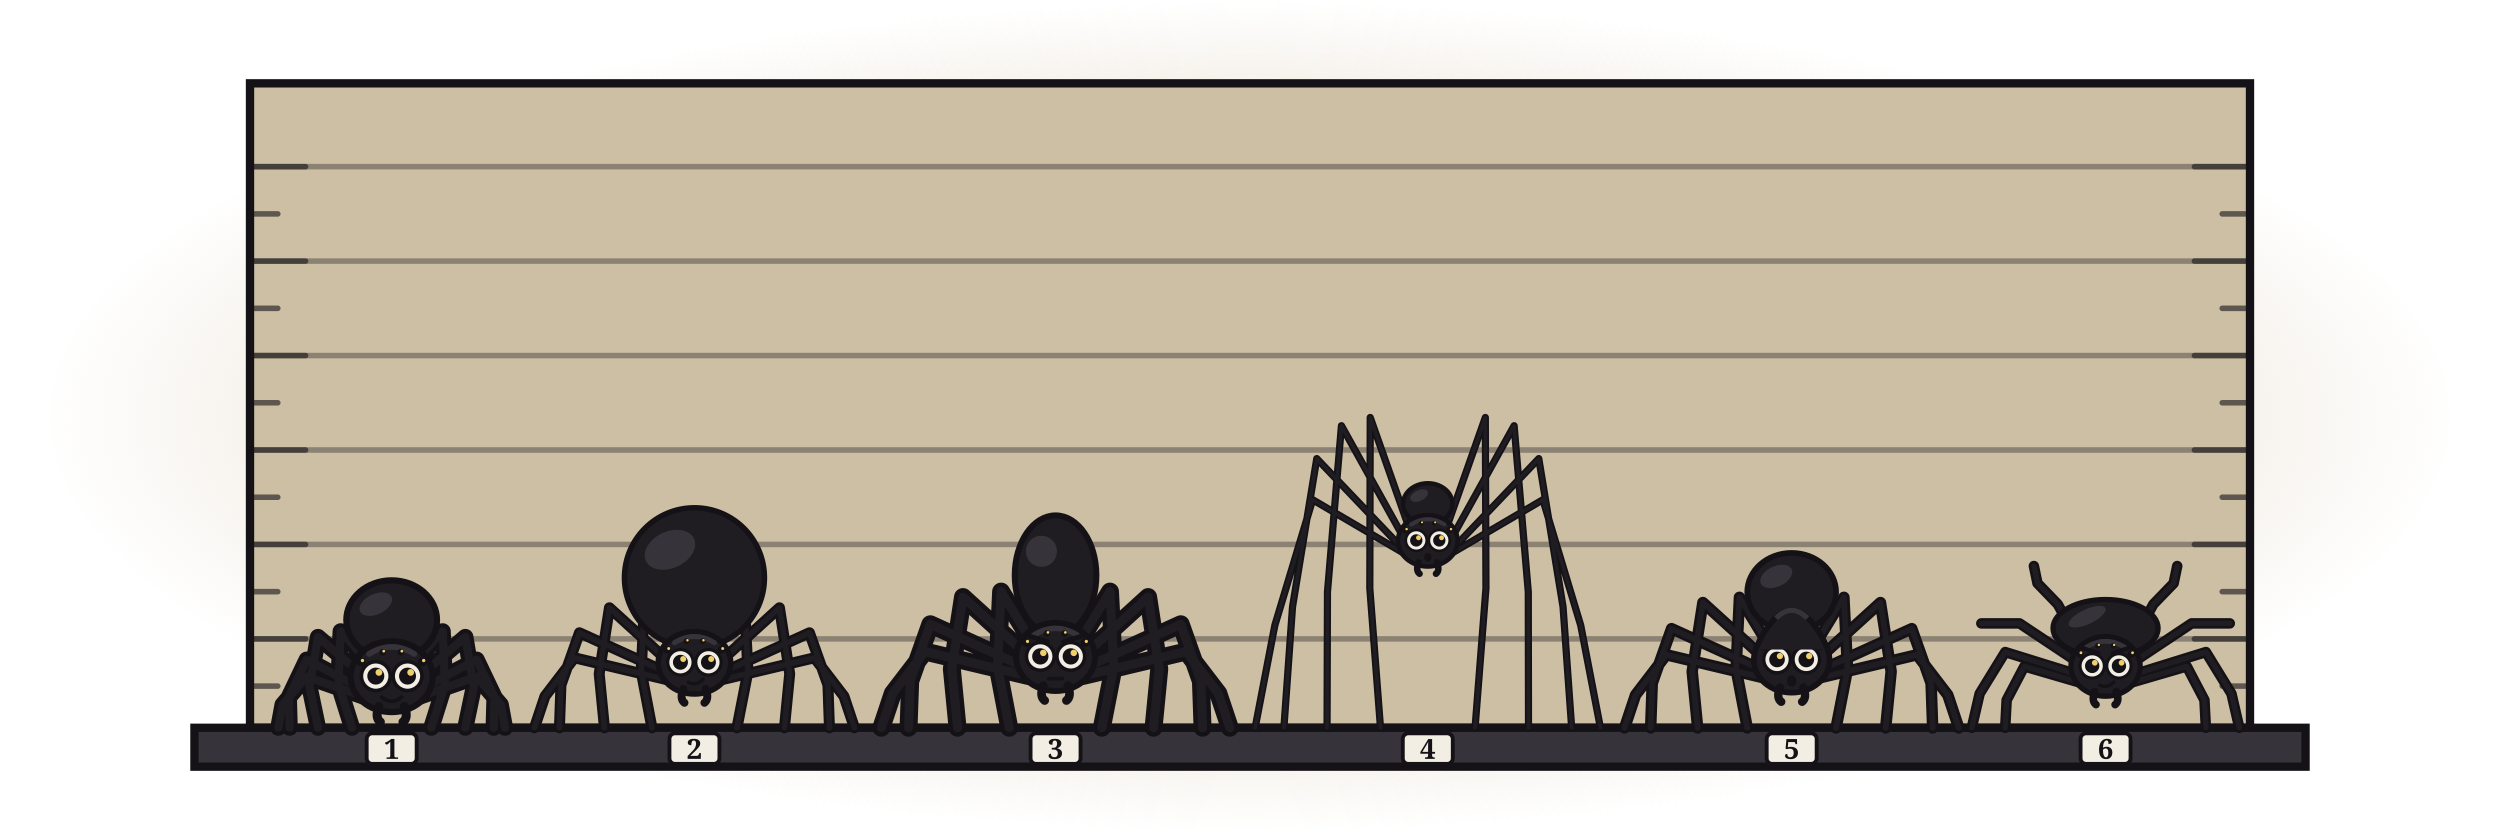
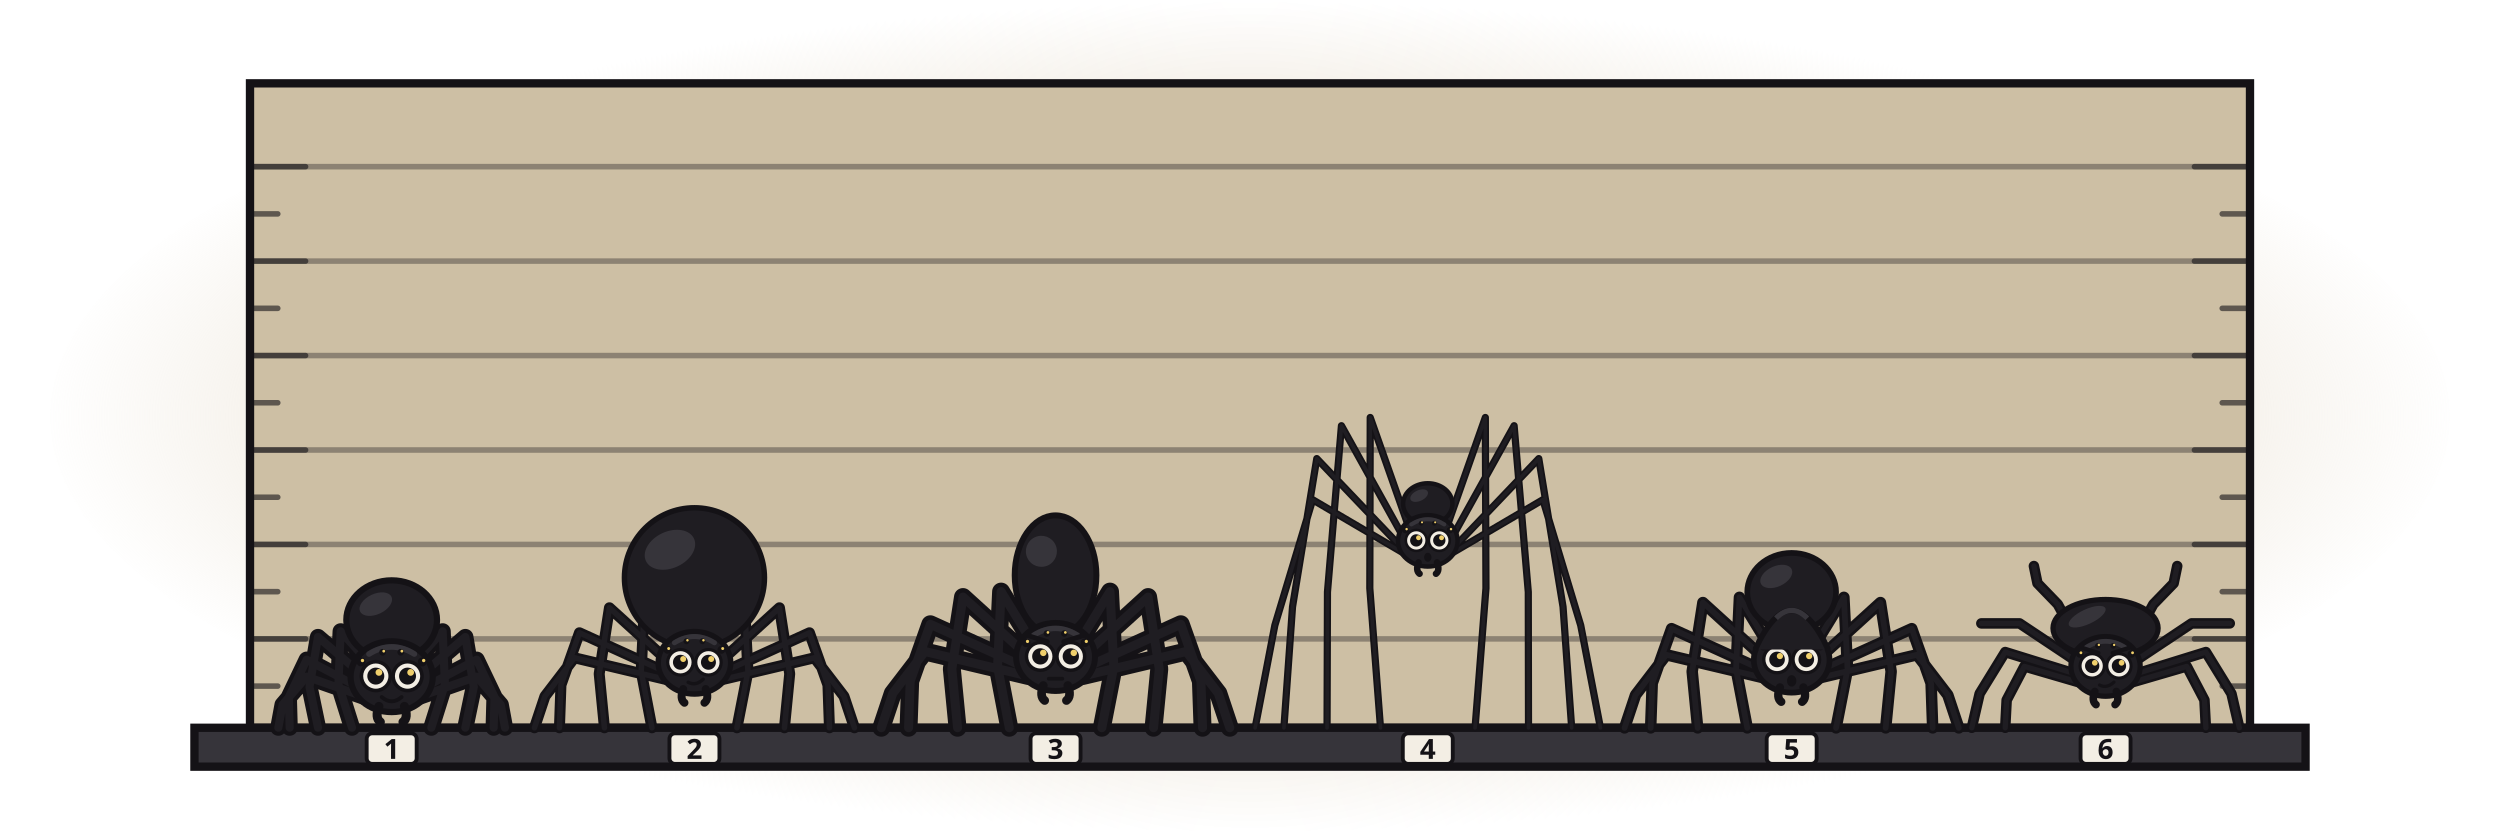
<svg xmlns="http://www.w3.org/2000/svg" viewBox="0 0 900 300" role="img" aria-label="A line-up of spider silhouettes of different shapes">
  <defs>
    <radialGradient id="csp-glow" cx="50%" cy="50%" r="50%">
      <stop offset="0" stop-color="#e6dccb" />
      <stop offset=".6" stop-color="#e6dccb" stop-opacity=".75" />
      <stop offset="1" stop-color="#e6dccb" stop-opacity="0" />
    </radialGradient>
  </defs>
  <ellipse cx="450" cy="150" rx="432" ry="150" fill="url(#csp-glow)" />
  <rect x="90" y="30" width="720" height="232" fill="#cdbfa4" stroke="#141216" stroke-width="3" />
  <path d="M90 60H810M90 94H810M90 128H810M90 162H810M90 196H810M90 230H810" stroke="#141216" stroke-width="2" fill="none" stroke-linecap="round" stroke-linejoin="round" opacity=".35" />
  <path d="M90 60h20M810 60h-20M90 77h10M810 77h-10M90 94h20M810 94h-20M90 111h10M810 111h-10M90 128h20M810 128h-20M90 145h10M810 145h-10M90 162h20M810 162h-20M90 179h10M810 179h-10M90 196h20M810 196h-20M90 213h10M810 213h-10M90 230h20M810 230h-20M90 247h10M810 247h-10" stroke="#141216" stroke-width="2" fill="none" stroke-linecap="round" stroke-linejoin="round" opacity=".6" />
  <rect x="70" y="262" width="760" height="14" fill="#36343a" stroke="#141216" stroke-width="3" />
  <g transform="translate(141 243.6) scale(1.02 1.02)">
    <path d="M9 -6L18 -16L18.8 2.7L14 18M12 -2L26 -14L29 3.6L26 18M13 3L30 -6L36.3 7.2L36 18M10 7L30 0L38.5 9.9L40 18M-9 -6L-18 -16L-18.8 2.7L-14 18M-12 -2L-26 -14L-29 3.6L-26 18M-13 3L-30 -6L-36.3 7.2L-36 18M-10 7L-30 0L-38.5 9.9L-40 18" stroke="#141216" stroke-width="5.72" fill="none" stroke-linecap="round" stroke-linejoin="round" />
    <path d="M9 -6L18 -16L18.8 2.7L14 18M12 -2L26 -14L29 3.6L26 18M13 3L30 -6L36.3 7.2L36 18M10 7L30 0L38.5 9.9L40 18M-9 -6L-18 -16L-18.8 2.7L-14 18M-12 -2L-26 -14L-29 3.6L-26 18M-13 3L-30 -6L-36.3 7.2L-36 18M-10 7L-30 0L-38.5 9.9L-40 18" stroke="#1f1d22" stroke-width="2.86" fill="none" stroke-linecap="round" stroke-linejoin="round" />
    <ellipse cx="0" cy="-20" rx="16" ry="14" fill="#1f1d22" stroke="#141216" stroke-width="2.2" />
    <ellipse cx="-5.6" cy="-25.6" rx="6.1" ry="3.6" fill="#36343a" transform="rotate(-25 -5.6 -25.6)" />
    <ellipse cx="0" cy="0" rx="14.5" ry="12.5" fill="#1f1d22" stroke="#141216" stroke-width="2.2" />
    <path d="M-8 -8q8 -5 16 0" stroke="#36343a" stroke-width="2" fill="none" stroke-linecap="round" />
    <path d="M-4.5 10.5q-1.5 4 0.5 5.5M4.5 10.5q1.5 4 -0.5 5.5" stroke="#141216" stroke-width="3.2" fill="none" stroke-linecap="round" />
    <circle cx="-10.8" cy="-5.2" r="1.6" fill="#141216" />
    <circle cx="-10.3" cy="-5.7" r="0.6" fill="#f0cf6b" />
    <circle cx="10.8" cy="-5.2" r="1.6" fill="#141216" />
    <circle cx="11.3" cy="-5.7" r="0.6" fill="#f0cf6b" />
    <circle cx="-3.2" cy="-8.6" r="1.2" fill="#141216" />
    <circle cx="-2.8" cy="-9" r="0.5" fill="#f0cf6b" />
    <circle cx="3.2" cy="-8.6" r="1.2" fill="#141216" />
    <circle cx="3.6" cy="-9" r="0.5" fill="#f0cf6b" />
    <circle cx="-5.6" cy="-0.2" r="5.1" fill="#f3eee4" stroke="#141216" stroke-width="1.3" />
    <circle cx="-5.6" cy="-0.2" r="3" fill="#141216" />
    <circle cx="-4.5" cy="-1.5" r="1.2" fill="#f0cf6b" />
    <circle cx="5.6" cy="-0.2" r="5.1" fill="#f3eee4" stroke="#141216" stroke-width="1.3" />
    <circle cx="5.6" cy="-0.2" r="3" fill="#141216" />
    <circle cx="6.7" cy="-1.5" r="1.2" fill="#f0cf6b" />
    <path d="M-3.5 7.2q3.5 3 7 0" stroke="#141216" stroke-width="1.4" fill="none" stroke-linecap="round" />
  </g>
  <g transform="translate(250 238.6) scale(0.9 0.9)">
    <path d="M9 -6L20 -24L21.4 3.5L17 26M12 -2L34 -22L38.1 4.4L36 26M13 3L46 -12L53.4 8.9L54 26M10 7L48 -2L59.8 13.4L64 26M-9 -6L-20 -24L-21.3 3.5L-17 26M-12 -2L-34 -22L-38.1 4.4L-36 26M-13 3L-46 -12L-53.4 8.9L-54 26M-10 7L-48 -2L-59.8 13.4L-64 26" stroke="#141216" stroke-width="4.4" fill="none" stroke-linecap="round" stroke-linejoin="round" />
    <path d="M9 -6L20 -24L21.4 3.5L17 26M12 -2L34 -22L38.1 4.4L36 26M13 3L46 -12L53.4 8.9L54 26M10 7L48 -2L59.8 13.4L64 26M-9 -6L-20 -24L-21.3 3.5L-17 26M-12 -2L-34 -22L-38.1 4.4L-36 26M-13 3L-46 -12L-53.4 8.9L-54 26M-10 7L-48 -2L-59.8 13.4L-64 26" stroke="#1f1d22" stroke-width="2.2" fill="none" stroke-linecap="round" stroke-linejoin="round" />
    <ellipse cx="0" cy="-34" rx="28" ry="28" fill="#1f1d22" stroke="#141216" stroke-width="2.2" />
    <ellipse cx="-9.8" cy="-45.2" rx="10.6" ry="7.3" fill="#36343a" transform="rotate(-25 -9.8 -45.2)" />
    <ellipse cx="0" cy="0" rx="14.5" ry="12.5" fill="#1f1d22" stroke="#141216" stroke-width="2.2" />
    <path d="M-8 -8q8 -5 16 0" stroke="#36343a" stroke-width="2" fill="none" stroke-linecap="round" />
    <path d="M-4.5 10.5q-1.5 4 0.5 5.5M4.5 10.5q1.5 4 -0.5 5.5" stroke="#141216" stroke-width="3.2" fill="none" stroke-linecap="round" />
    <circle cx="-10.8" cy="-5.2" r="1.6" fill="#141216" />
    <circle cx="-10.3" cy="-5.7" r="0.6" fill="#f0cf6b" />
    <circle cx="10.8" cy="-5.2" r="1.6" fill="#141216" />
    <circle cx="11.3" cy="-5.7" r="0.6" fill="#f0cf6b" />
    <circle cx="-3.2" cy="-8.6" r="1.2" fill="#141216" />
    <circle cx="-2.8" cy="-9" r="0.5" fill="#f0cf6b" />
    <circle cx="3.2" cy="-8.6" r="1.2" fill="#141216" />
    <circle cx="3.6" cy="-9" r="0.5" fill="#f0cf6b" />
    <circle cx="-5.6" cy="-0.2" r="5.1" fill="#f3eee4" stroke="#141216" stroke-width="1.3" />
    <circle cx="-5.6" cy="-0.2" r="3" fill="#141216" />
    <circle cx="-4.5" cy="-1.5" r="1.2" fill="#f0cf6b" />
    <circle cx="5.6" cy="-0.2" r="5.1" fill="#f3eee4" stroke="#141216" stroke-width="1.3" />
    <circle cx="5.6" cy="-0.2" r="3" fill="#141216" />
    <circle cx="6.7" cy="-1.5" r="1.2" fill="#f0cf6b" />
    <path d="M-2.5 7.8q3 1.6 6-1.2" stroke="#141216" stroke-width="1.4" fill="none" stroke-linecap="round" />
  </g>
  <g transform="translate(380 236.5) scale(0.98 0.98)">
    <path d="M9 -6L20 -24L21.4 3.5L17 26M12 -2L34 -22L38.1 4.4L36 26M13 3L46 -12L53.4 8.9L54 26M10 7L48 -2L59.8 13.4L64 26M-9 -6L-20 -24L-21.3 3.5L-17 26M-12 -2L-34 -22L-38.1 4.4L-36 26M-13 3L-46 -12L-53.4 8.9L-54 26M-10 7L-48 -2L-59.8 13.4L-64 26" stroke="#141216" stroke-width="6.6" fill="none" stroke-linecap="round" stroke-linejoin="round" />
    <path d="M9 -6L20 -24L21.4 3.5L17 26M12 -2L34 -22L38.1 4.4L36 26M13 3L46 -12L53.4 8.9L54 26M10 7L48 -2L59.8 13.4L64 26M-9 -6L-20 -24L-21.3 3.5L-17 26M-12 -2L-34 -22L-38.1 4.4L-36 26M-13 3L-46 -12L-53.4 8.9L-54 26M-10 7L-48 -2L-59.8 13.4L-64 26" stroke="#1f1d22" stroke-width="3.3" fill="none" stroke-linecap="round" stroke-linejoin="round" />
    <ellipse cx="0" cy="-30" rx="15" ry="22" fill="#1f1d22" stroke="#141216" stroke-width="2.2" />
    <ellipse cx="-5.2" cy="-38.8" rx="5.7" ry="5.7" fill="#36343a" transform="rotate(-25 -5.2 -38.8)" />
    <ellipse cx="0" cy="0" rx="14.5" ry="12.5" fill="#1f1d22" stroke="#141216" stroke-width="2.2" />
    <path d="M-8 -8q8 -5 16 0" stroke="#36343a" stroke-width="2" fill="none" stroke-linecap="round" />
    <path d="M-4.5 10.5q-1.5 4 0.5 5.5M4.5 10.5q1.5 4 -0.5 5.5" stroke="#141216" stroke-width="3.2" fill="none" stroke-linecap="round" />
    <circle cx="-10.8" cy="-5.2" r="1.6" fill="#141216" />
    <circle cx="-10.3" cy="-5.7" r="0.6" fill="#f0cf6b" />
    <circle cx="10.8" cy="-5.2" r="1.6" fill="#141216" />
    <circle cx="11.3" cy="-5.7" r="0.6" fill="#f0cf6b" />
    <circle cx="-3.2" cy="-8.6" r="1.2" fill="#141216" />
    <circle cx="-2.8" cy="-9" r="0.5" fill="#f0cf6b" />
    <circle cx="3.2" cy="-8.6" r="1.2" fill="#141216" />
    <circle cx="3.6" cy="-9" r="0.5" fill="#f0cf6b" />
    <circle cx="-5.6" cy="-0.2" r="5.1" fill="#f3eee4" stroke="#141216" stroke-width="1.3" />
    <circle cx="-5.6" cy="-0.2" r="3" fill="#141216" />
    <circle cx="-4.5" cy="-1.5" r="1.2" fill="#f0cf6b" />
    <circle cx="5.6" cy="-0.2" r="5.1" fill="#f3eee4" stroke="#141216" stroke-width="1.3" />
    <circle cx="5.6" cy="-0.2" r="3" fill="#141216" />
    <circle cx="6.7" cy="-1.5" r="1.2" fill="#f0cf6b" />
    <path d="M-10 -7.8l7 2.2M10 -7.8l-7 2.2" stroke="#141216" stroke-width="1.8" stroke-linecap="round" />
    <path d="M-2.5 8h5" stroke="#141216" stroke-width="1.4" stroke-linecap="round" />
  </g>
  <g transform="translate(514 194.7) scale(0.74 0.74)">
    <path d="M9 -6L28 -60L28.3 23.1L23 91M12 -2L42 -56L48.9 24.9L49 91M13 3L54 -40L65.8 32.1L70 91M10 7L56 -20L74.4 41.1L84 91M-9 -6L-28 -60L-28.2 23.1L-23 91M-12 -2L-42 -56L-48.8 24.9L-49 91M-13 3L-54 -40L-65.8 32.1L-70 91M-10 7L-56 -20L-74.4 41.1L-84 91" stroke="#141216" stroke-width="3.52" fill="none" stroke-linecap="round" stroke-linejoin="round" />
    <path d="M9 -6L28 -60L28.3 23.1L23 91M12 -2L42 -56L48.9 24.9L49 91M13 3L54 -40L65.8 32.1L70 91M10 7L56 -20L74.4 41.1L84 91M-9 -6L-28 -60L-28.2 23.1L-23 91M-12 -2L-42 -56L-48.8 24.9L-49 91M-13 3L-54 -40L-65.8 32.1L-70 91M-10 7L-56 -20L-74.4 41.1L-84 91" stroke="#1f1d22" stroke-width="1.76" fill="none" stroke-linecap="round" stroke-linejoin="round" />
    <ellipse cx="0" cy="-18" rx="12" ry="10" fill="#1f1d22" stroke="#141216" stroke-width="2.2" />
    <ellipse cx="-4.2" cy="-22" rx="4.6" ry="2.6" fill="#36343a" transform="rotate(-25 -4.2 -22)" />
    <ellipse cx="0" cy="0" rx="14.5" ry="12.5" fill="#1f1d22" stroke="#141216" stroke-width="2.2" />
    <path d="M-8 -8q8 -5 16 0" stroke="#36343a" stroke-width="2" fill="none" stroke-linecap="round" />
    <path d="M-4.5 10.5q-1.5 4 0.5 5.5M4.5 10.5q1.5 4 -0.5 5.5" stroke="#141216" stroke-width="3.2" fill="none" stroke-linecap="round" />
    <circle cx="-10.8" cy="-5.2" r="1.6" fill="#141216" />
    <circle cx="-10.3" cy="-5.7" r="0.6" fill="#f0cf6b" />
    <circle cx="10.8" cy="-5.2" r="1.6" fill="#141216" />
    <circle cx="11.3" cy="-5.7" r="0.6" fill="#f0cf6b" />
    <circle cx="-3.2" cy="-8.6" r="1.2" fill="#141216" />
    <circle cx="-2.8" cy="-9" r="0.5" fill="#f0cf6b" />
    <circle cx="3.2" cy="-8.6" r="1.2" fill="#141216" />
    <circle cx="3.6" cy="-9" r="0.5" fill="#f0cf6b" />
    <circle cx="-5.6" cy="-0.2" r="5.1" fill="#f3eee4" stroke="#141216" stroke-width="1.3" />
    <circle cx="-5.6" cy="-0.2" r="3" fill="#141216" />
    <circle cx="-4.5" cy="-1.5" r="1.2" fill="#f0cf6b" />
    <circle cx="5.6" cy="-0.2" r="5.1" fill="#f3eee4" stroke="#141216" stroke-width="1.3" />
    <circle cx="5.6" cy="-0.2" r="3" fill="#141216" />
    <circle cx="6.7" cy="-1.5" r="1.2" fill="#f0cf6b" />
    <ellipse cx="0" cy="8" rx="1.8" ry="2.2" fill="#141216" />
  </g>
  <g transform="translate(645 237.6) scale(0.94 0.94)">
    <path d="M9 -6L20 -24L21.4 3.5L17 26M12 -2L34 -22L38.1 4.4L36 26M13 3L46 -12L53.4 8.9L54 26M10 7L48 -2L59.8 13.4L64 26M-9 -6L-20 -24L-21.3 3.5L-17 26M-12 -2L-34 -22L-38.1 4.4L-36 26M-13 3L-46 -12L-53.4 8.9L-54 26M-10 7L-48 -2L-59.8 13.4L-64 26" stroke="#141216" stroke-width="4.4" fill="none" stroke-linecap="round" stroke-linejoin="round" />
    <path d="M9 -6L20 -24L21.4 3.5L17 26M12 -2L34 -22L38.1 4.4L36 26M13 3L46 -12L53.4 8.9L54 26M10 7L48 -2L59.8 13.4L64 26M-9 -6L-20 -24L-21.3 3.5L-17 26M-12 -2L-34 -22L-38.1 4.4L-36 26M-13 3L-46 -12L-53.4 8.9L-54 26M-10 7L-48 -2L-59.8 13.4L-64 26" stroke="#1f1d22" stroke-width="2.2" fill="none" stroke-linecap="round" stroke-linejoin="round" />
    <ellipse cx="0" cy="-26" rx="17" ry="15" fill="#1f1d22" stroke="#141216" stroke-width="2.2" />
    <ellipse cx="-5.9" cy="-32" rx="6.5" ry="3.9" fill="#36343a" transform="rotate(-25 -5.9 -32)" />
    <ellipse cx="0" cy="0" rx="14.5" ry="12.5" fill="#1f1d22" stroke="#141216" stroke-width="2.2" />
    <path d="M-8 -8q8 -5 16 0" stroke="#36343a" stroke-width="2" fill="none" stroke-linecap="round" />
    <path d="M-4.5 10.5q-1.5 4 0.5 5.5M4.5 10.5q1.5 4 -0.5 5.5" stroke="#141216" stroke-width="3.2" fill="none" stroke-linecap="round" />
    <circle cx="-10.8" cy="-5.2" r="1.6" fill="#141216" />
    <circle cx="-10.3" cy="-5.7" r="0.6" fill="#f0cf6b" />
    <circle cx="10.8" cy="-5.2" r="1.6" fill="#141216" />
    <circle cx="11.3" cy="-5.7" r="0.6" fill="#f0cf6b" />
    <circle cx="-3.2" cy="-8.6" r="1.2" fill="#141216" />
    <circle cx="-2.8" cy="-9" r="0.5" fill="#f0cf6b" />
    <circle cx="3.2" cy="-8.6" r="1.2" fill="#141216" />
    <circle cx="3.6" cy="-9" r="0.5" fill="#f0cf6b" />
    <circle cx="-5.6" cy="-0.2" r="5.1" fill="#f3eee4" stroke="#141216" stroke-width="1.3" />
    <circle cx="-5.6" cy="-0.2" r="3" fill="#141216" />
    <circle cx="-4.5" cy="-1.5" r="1.2" fill="#f0cf6b" />
    <circle cx="5.6" cy="-0.2" r="5.1" fill="#f3eee4" stroke="#141216" stroke-width="1.3" />
    <circle cx="5.6" cy="-0.2" r="3" fill="#141216" />
    <circle cx="6.7" cy="-1.5" r="1.2" fill="#f0cf6b" />
    <path d="M-10 -8l7 -1.6M10 -8l-7 -1.6" stroke="#141216" stroke-width="1.8" stroke-linecap="round" />
    <ellipse cx="0" cy="8" rx="1.8" ry="2.2" fill="#141216" />
    <path d="M-14 -4q14 -30 28 0" fill="#1f1d22" stroke="#141216" stroke-width="2.2" />
    <path d="M-6 -16q6 -6 12 0" stroke="#36343a" stroke-width="2" fill="none" />
  </g>
  <g transform="translate(758 239.9) scale(0.86 0.86)">
    <path d="M9 -6L20 -26L28.5 -34.8L30 -42M12 -2L36 -18L47.8 -18L52 -18M13 3L42 -6L52.7 11.4L56 25.7M10 7L34 0L41.4 14.1L42 25.7M-9 -6L-20 -26L-28.5 -34.8L-30 -42M-12 -2L-36 -18L-47.8 -18L-52 -18M-13 3L-42 -6L-52.7 11.4L-56 25.7M-10 7L-34 0L-41.4 14.1L-42 25.7" stroke="#141216" stroke-width="4.4" fill="none" stroke-linecap="round" stroke-linejoin="round" />
    <path d="M9 -6L20 -26L28.5 -34.8L30 -42M12 -2L36 -18L47.8 -18L52 -18M13 3L42 -6L52.7 11.4L56 25.7M10 7L34 0L41.4 14.1L42 25.7M-9 -6L-20 -26L-28.5 -34.8L-30 -42M-12 -2L-36 -18L-47.8 -18L-52 -18M-13 3L-42 -6L-52.7 11.4L-56 25.7M-10 7L-34 0L-41.4 14.1L-42 25.7" stroke="#1f1d22" stroke-width="2.2" fill="none" stroke-linecap="round" stroke-linejoin="round" />
    <ellipse cx="0" cy="-16" rx="22" ry="12" fill="#1f1d22" stroke="#141216" stroke-width="2.2" />
    <ellipse cx="-7.7" cy="-20.8" rx="8.4" ry="3.1" fill="#36343a" transform="rotate(-25 -7.7 -20.8)" />
    <ellipse cx="0" cy="0" rx="14.5" ry="12.5" fill="#1f1d22" stroke="#141216" stroke-width="2.2" />
    <path d="M-8 -8q8 -5 16 0" stroke="#36343a" stroke-width="2" fill="none" stroke-linecap="round" />
    <path d="M-4.5 10.5q-1.5 4 0.5 5.5M4.5 10.5q1.5 4 -0.5 5.5" stroke="#141216" stroke-width="3.2" fill="none" stroke-linecap="round" />
    <circle cx="-10.8" cy="-5.2" r="1.6" fill="#141216" />
    <circle cx="-10.3" cy="-5.7" r="0.6" fill="#f0cf6b" />
    <circle cx="10.8" cy="-5.2" r="1.6" fill="#141216" />
    <circle cx="11.3" cy="-5.7" r="0.6" fill="#f0cf6b" />
    <circle cx="-3.2" cy="-8.6" r="1.2" fill="#141216" />
    <circle cx="-2.8" cy="-9" r="0.5" fill="#f0cf6b" />
    <circle cx="3.2" cy="-8.6" r="1.2" fill="#141216" />
    <circle cx="3.6" cy="-9" r="0.5" fill="#f0cf6b" />
    <circle cx="-5.6" cy="-0.2" r="5.1" fill="#f3eee4" stroke="#141216" stroke-width="1.3" />
    <circle cx="-5.6" cy="-0.2" r="3" fill="#141216" />
    <circle cx="-4.5" cy="-1.5" r="1.2" fill="#f0cf6b" />
    <circle cx="5.6" cy="-0.2" r="5.1" fill="#f3eee4" stroke="#141216" stroke-width="1.3" />
    <circle cx="5.6" cy="-0.2" r="3" fill="#141216" />
    <circle cx="6.7" cy="-1.5" r="1.2" fill="#f0cf6b" />
    <path d="M-10 -7.8l7 2.2M10 -7.8l-7 2.2" stroke="#141216" stroke-width="1.8" stroke-linecap="round" />
    <path d="M-2.5 7.8q3 1.6 6-1.2" stroke="#141216" stroke-width="1.4" fill="none" stroke-linecap="round" />
  </g>
  <rect x="132" y="264" width="18" height="11" rx="2" fill="#f3eee4" stroke="#141216" stroke-width="1.4" />
-   <text x="141" y="273.2" font-family="Georgia, serif" font-size="10" font-weight="bold" fill="#141216" text-anchor="middle">1</text>
+   <text x="141" y="273.2" font-family="'Alegreya Sans', sans-serif" font-size="10" font-weight="bold" fill="#141216" text-anchor="middle">1</text>
  <rect x="241" y="264" width="18" height="11" rx="2" fill="#f3eee4" stroke="#141216" stroke-width="1.4" />
-   <text x="250" y="273.2" font-family="Georgia, serif" font-size="10" font-weight="bold" fill="#141216" text-anchor="middle">2</text>
+   <text x="250" y="273.2" font-family="'Alegreya Sans', sans-serif" font-size="10" font-weight="bold" fill="#141216" text-anchor="middle">2</text>
  <rect x="371" y="264" width="18" height="11" rx="2" fill="#f3eee4" stroke="#141216" stroke-width="1.4" />
-   <text x="380" y="273.2" font-family="Georgia, serif" font-size="10" font-weight="bold" fill="#141216" text-anchor="middle">3</text>
+   <text x="380" y="273.2" font-family="'Alegreya Sans', sans-serif" font-size="10" font-weight="bold" fill="#141216" text-anchor="middle">3</text>
  <rect x="505" y="264" width="18" height="11" rx="2" fill="#f3eee4" stroke="#141216" stroke-width="1.4" />
-   <text x="514" y="273.2" font-family="Georgia, serif" font-size="10" font-weight="bold" fill="#141216" text-anchor="middle">4</text>
+   <text x="514" y="273.2" font-family="'Alegreya Sans', sans-serif" font-size="10" font-weight="bold" fill="#141216" text-anchor="middle">4</text>
  <rect x="636" y="264" width="18" height="11" rx="2" fill="#f3eee4" stroke="#141216" stroke-width="1.4" />
-   <text x="645" y="273.2" font-family="Georgia, serif" font-size="10" font-weight="bold" fill="#141216" text-anchor="middle">5</text>
+   <text x="645" y="273.2" font-family="'Alegreya Sans', sans-serif" font-size="10" font-weight="bold" fill="#141216" text-anchor="middle">5</text>
  <rect x="749" y="264" width="18" height="11" rx="2" fill="#f3eee4" stroke="#141216" stroke-width="1.4" />
-   <text x="758" y="273.2" font-family="Georgia, serif" font-size="10" font-weight="bold" fill="#141216" text-anchor="middle">6</text>
+   <text x="758" y="273.2" font-family="'Alegreya Sans', sans-serif" font-size="10" font-weight="bold" fill="#141216" text-anchor="middle">6</text>
</svg>
